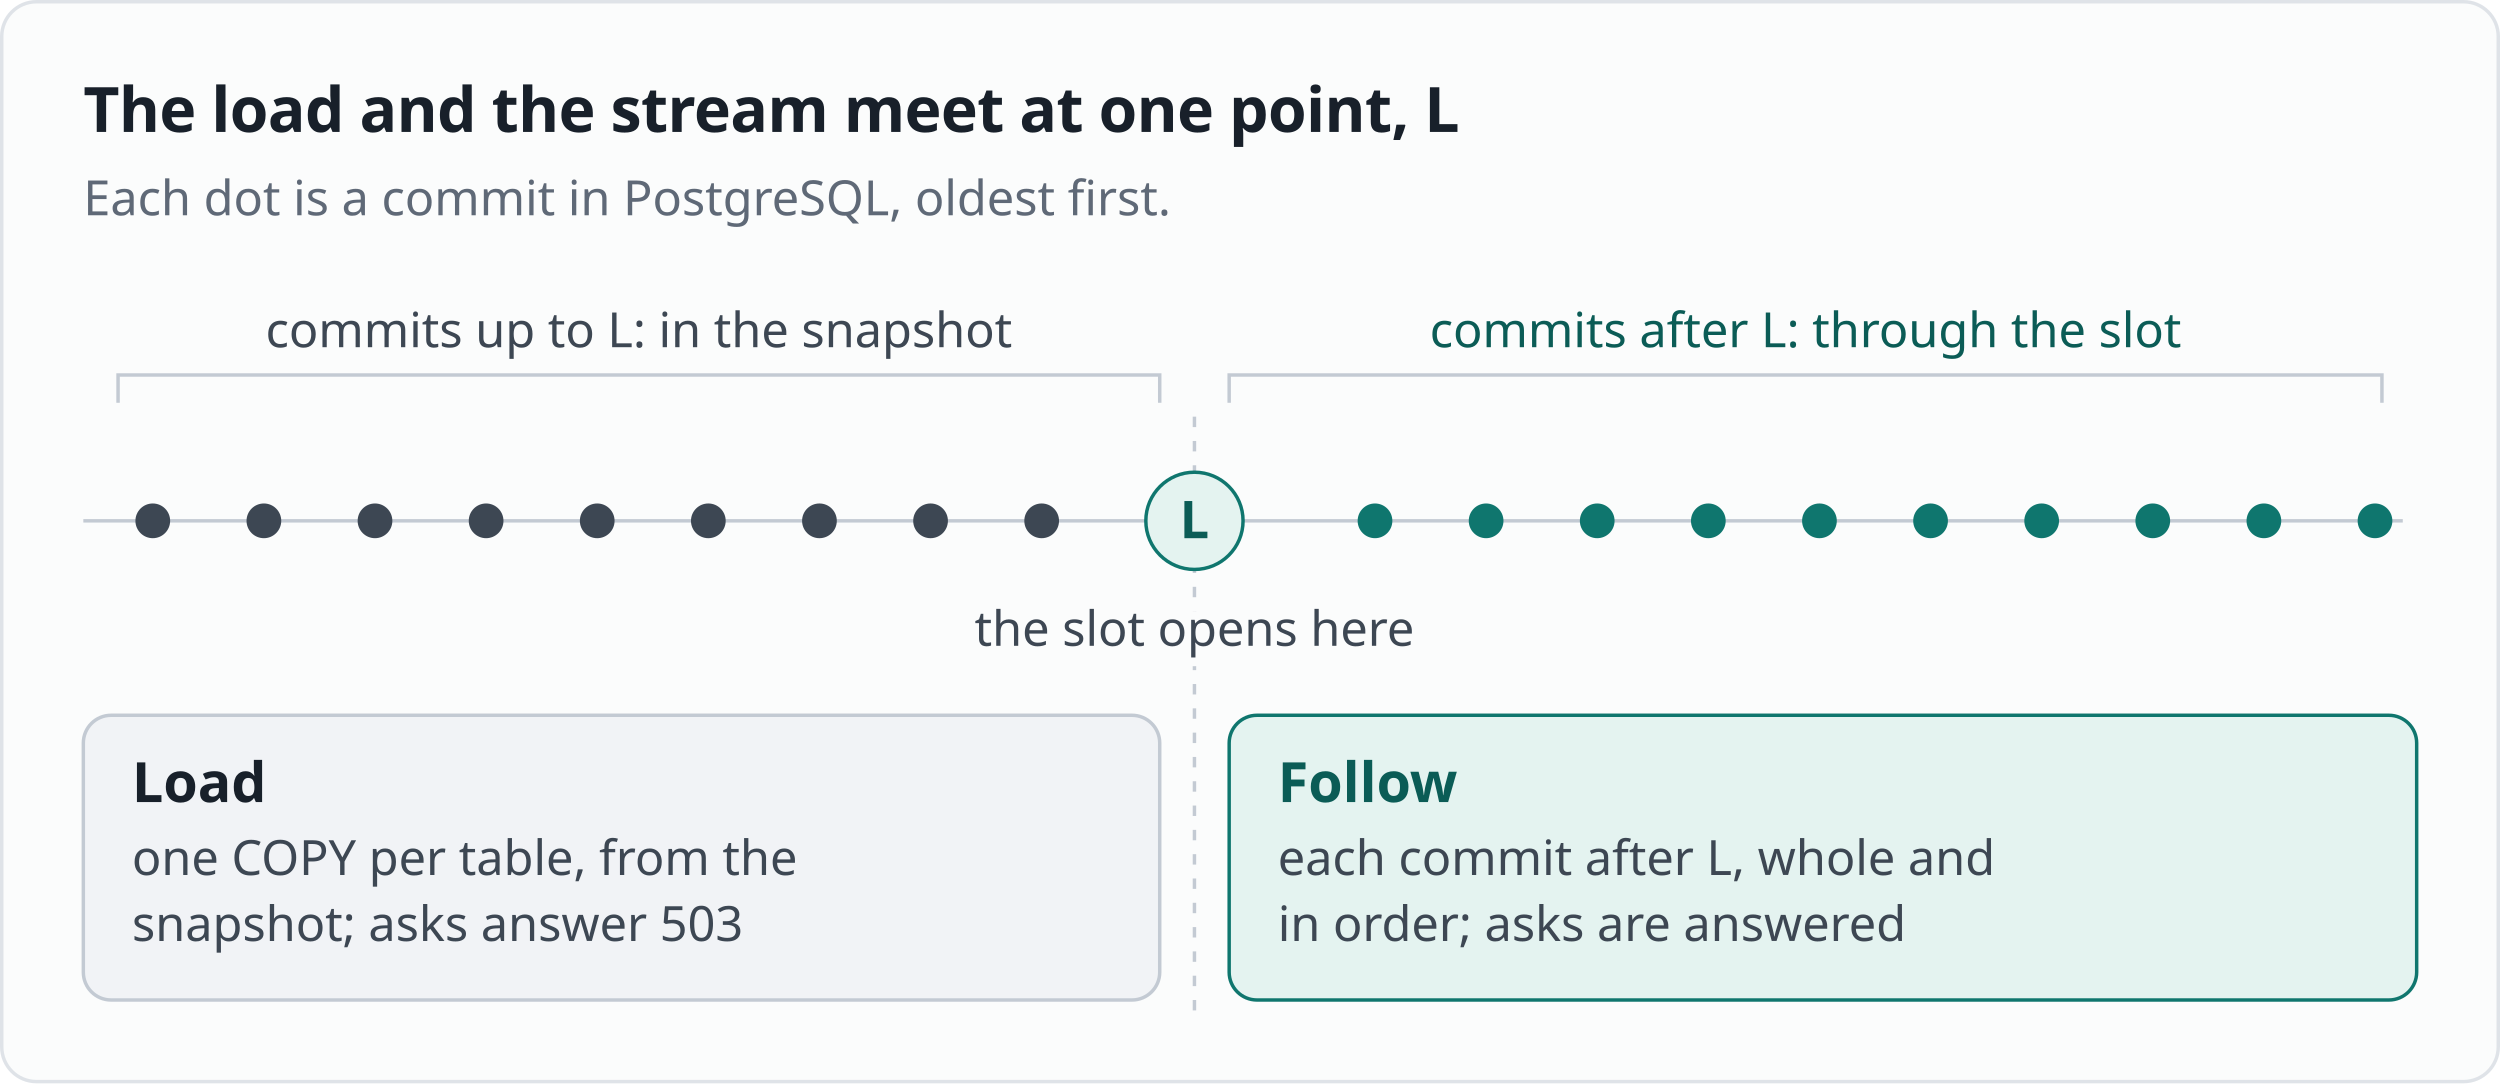
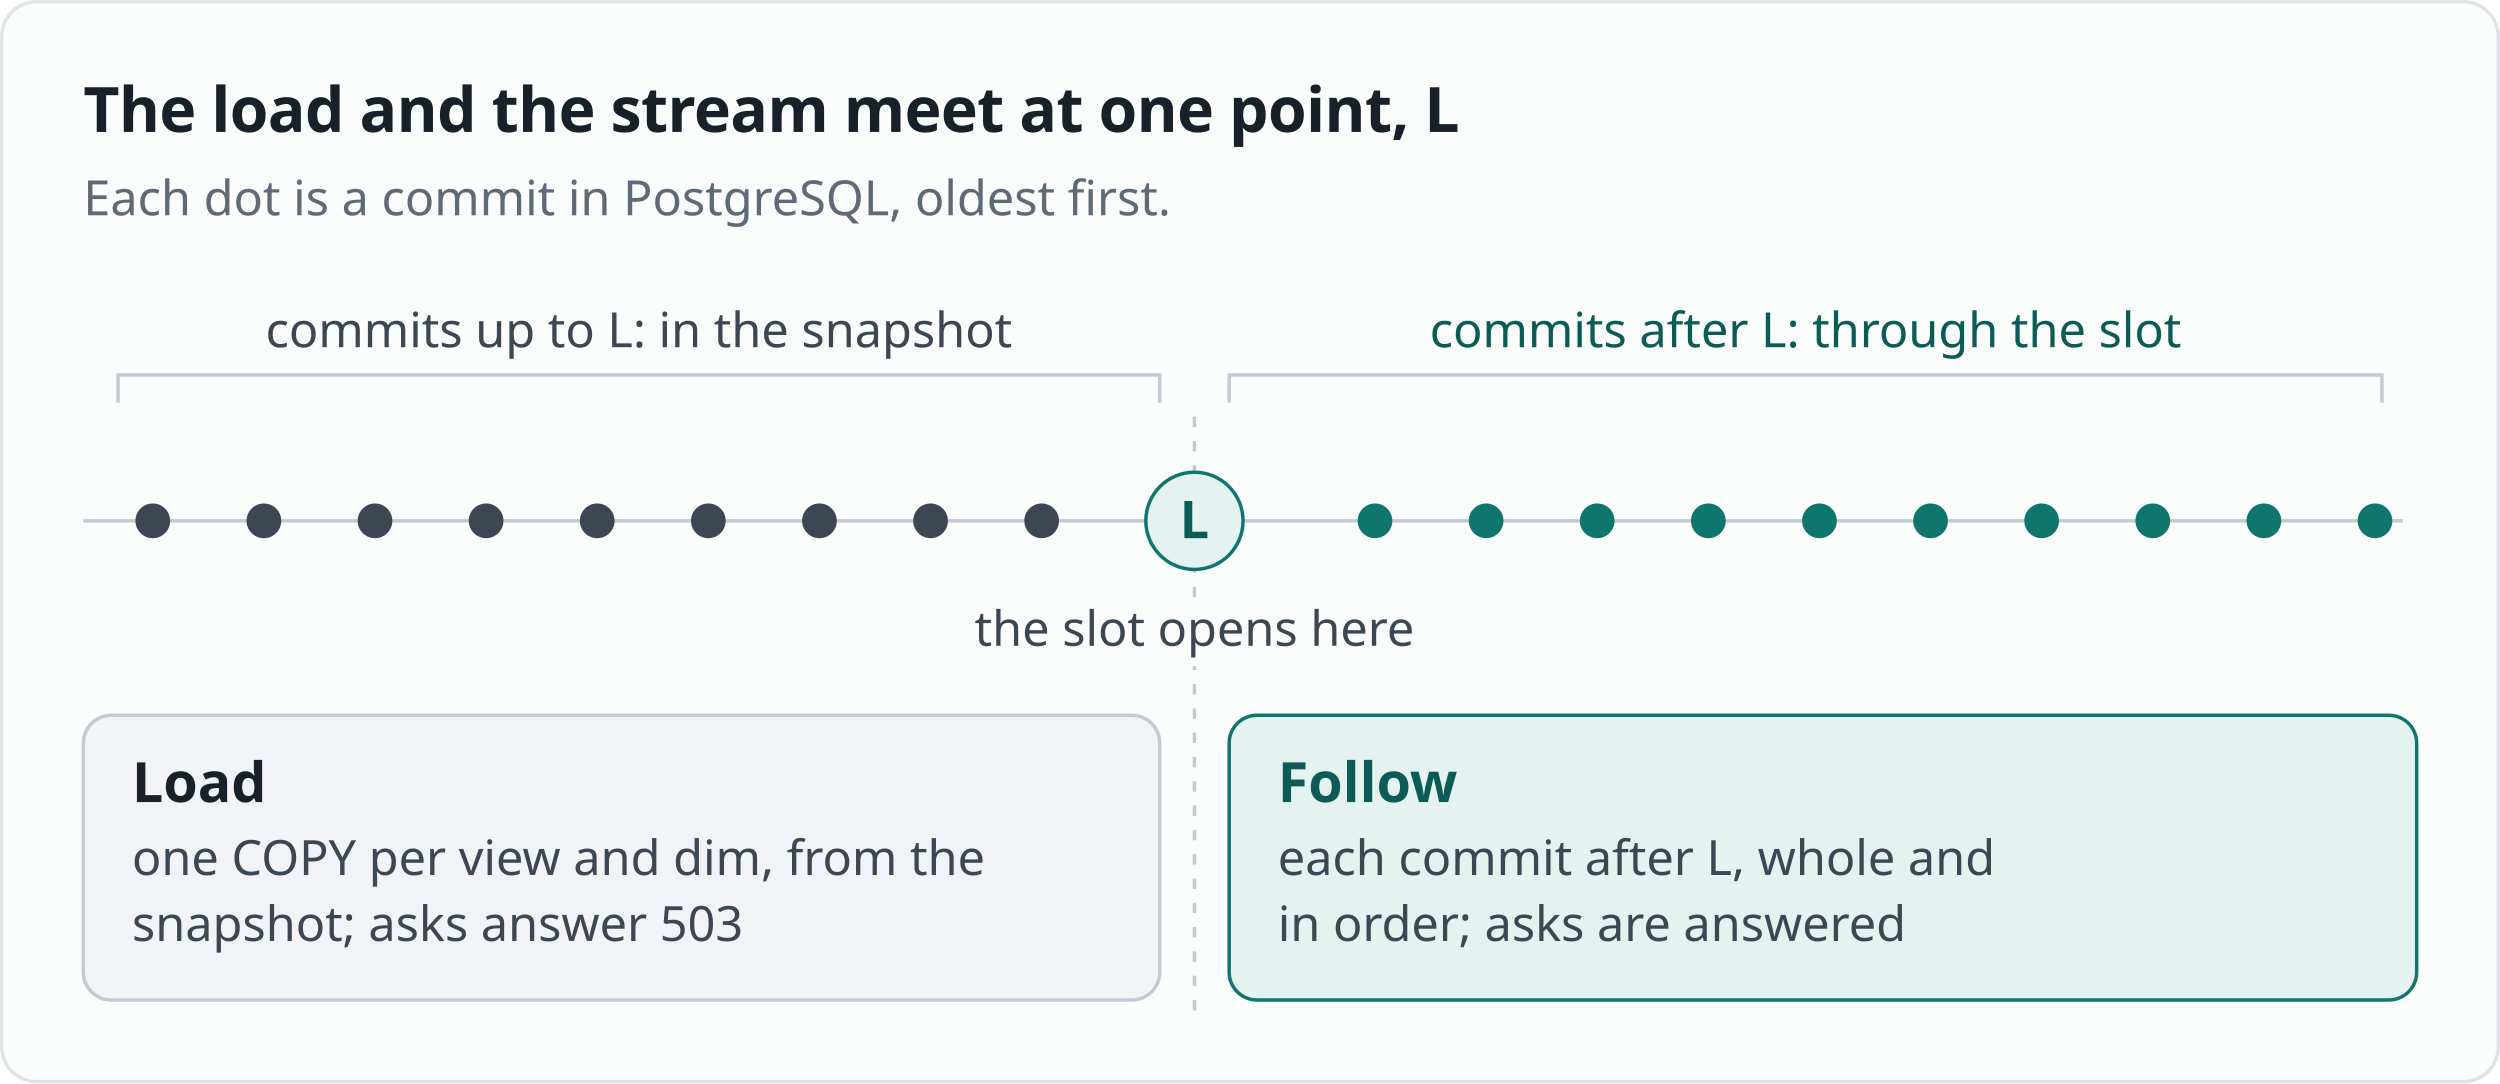
<svg xmlns="http://www.w3.org/2000/svg" width="720" height="312" viewBox="0 0 720 312" role="img" aria-labelledby="t d">
  <style>
  text{font-family:-apple-system, BlinkMacSystemFont, "Segoe UI", "Noto Sans", Helvetica, Arial, sans-serif;font-size:15px}
  .mono{font-family:ui-monospace, SFMono-Regular, "SF Mono", Menlo, Consolas, "Liberation Mono", monospace;font-size:14px}
  .title{font-size:18px;font-weight:600;letter-spacing:-0.01em}
  .sub{font-size:15px}
  .h{font-size:16px;font-weight:600}
  .b{font-weight:600}
  .s{font-size:14px}
  .lbl{font-size:13px;font-weight:600;letter-spacing:0.08em}
  .num{font-variant-numeric:tabular-nums}
  .it{font-style:italic}
  .halo{stroke-width:5px;stroke-linejoin:round;paint-order:stroke}
  .canvas,.box,.box2,.frame,.accbox,.errbox,.planbox{stroke-width:1px}
  .planbox{stroke-dasharray:5 4}
  .frame{stroke-dasharray:none}
  .rule,.life{stroke-width:1px;fill:none}
  .life{stroke-dasharray:3 4}
  .a,.a-acc,.a-err,.a-plan,.a-cfg{fill:none;stroke-width:1.6px;stroke-linecap:round;stroke-linejoin:round}
  .a-plan{stroke-dasharray:5 4}
  .a-cfg{stroke-dasharray:1.5 4;stroke-width:1.6px}
  .canvas{fill:#fbfcfc;stroke:#dfe3e8}
  text{fill:#18202a}
  .ink2{fill:#3d4753}
  .muted{fill:#5f6977}
  .acc{fill:#0b5c56}
  .err{fill:#b4472c}
  .plantext{fill:#8a939f}
  .halo{stroke:#fbfcfc}
  .box{fill:#f1f3f6;stroke:#c3cad3}
  .box2{fill:#e6eaef;stroke:#c3cad3}
  .frame{fill:none;stroke:#c3cad3}
  .accbox{fill:#e4f3f0;stroke:#0f766e}
  .errbox{fill:#faece7;stroke:#b4472c}
  .planbox{fill:none;stroke:#8a939f}
  .rule{stroke:#c3cad3}
  .life{stroke:#c3cad3}
  .fillacc{fill:#0f766e}
  .fillerr{fill:#b4472c}
  .fillink{fill:#3d4753}
  .fillplan{fill:#8a939f}
  .fillcanvas{fill:#fbfcfc}
  .a{stroke:#3d4753}
  .a-acc{stroke:#0f766e}
  .a-err{stroke:#b4472c}
  .a-plan{stroke:#8a939f}
  .a-cfg{stroke:#5f6977}
  .band{fill:#f1f3f6}
  .errband{fill:#faece7}
  @media (prefers-color-scheme: dark){
  .canvas{fill:#0f141a;stroke:#2a323c}
  text{fill:#e6edf3}
  .ink2{fill:#c4ccd5}
  .muted{fill:#97a2ae}
  .acc{fill:#7fd3c7}
  .err{fill:#e2795c}
  .plantext{fill:#6f7a86}
  .halo{stroke:#0f141a}
  .box{fill:#161d25;stroke:#3b4551}
  .box2{fill:#1e2730;stroke:#3b4551}
  .frame{fill:none;stroke:#3b4551}
  .accbox{fill:#0f2724;stroke:#3cb4a4}
  .errbox{fill:#2b1914;stroke:#e2795c}
  .planbox{fill:none;stroke:#6f7a86}
  .rule{stroke:#3b4551}
  .life{stroke:#3b4551}
  .fillacc{fill:#3cb4a4}
  .fillerr{fill:#e2795c}
  .fillink{fill:#c4ccd5}
  .fillplan{fill:#6f7a86}
  .fillcanvas{fill:#0f141a}
  .a{stroke:#c4ccd5}
  .a-acc{stroke:#3cb4a4}
  .a-err{stroke:#e2795c}
  .a-plan{stroke:#6f7a86}
  .a-cfg{stroke:#97a2ae}
  .band{fill:#161d25}
  .errband{fill:#2b1914}
  }
  </style>
  <defs>
    <marker id="m" viewBox="0 0 10 10" refX="9" refY="5" markerWidth="7" markerHeight="7" orient="auto-start-reverse">
      <path class="fillink" d="M1 1.5 9 5 1 8.5z" />
    </marker>
    <marker id="m-acc" viewBox="0 0 10 10" refX="9" refY="5" markerWidth="7" markerHeight="7" orient="auto-start-reverse">
      <path class="fillacc" d="M1 1.5 9 5 1 8.5z" />
    </marker>
    <marker id="m-err" viewBox="0 0 10 10" refX="9" refY="5" markerWidth="7" markerHeight="7" orient="auto-start-reverse">
      <path class="fillerr" d="M1 1.5 9 5 1 8.5z" />
    </marker>
    <marker id="m-plan" viewBox="0 0 10 10" refX="9" refY="5" markerWidth="7" markerHeight="7" orient="auto-start-reverse">
      <path class="fillplan" d="M1 1.5 9 5 1 8.5z" />
    </marker>
  </defs>
  <rect class="canvas" x="0.5" y="0.5" width="719" height="311" rx="10" />
  <text x="24" y="38" class="title">The load and the stream meet at one point, L</text>
  <text x="24" y="62" class="s muted">Each dot is a commit in PostgreSQL, oldest first.</text>
  <path class="rule" d="M24 150 L692 150" />
  <circle class="fillink" cx="44" cy="150" r="5" />
  <circle class="fillink" cx="76" cy="150" r="5" />
  <circle class="fillink" cx="108" cy="150" r="5" />
  <circle class="fillink" cx="140" cy="150" r="5" />
  <circle class="fillink" cx="172" cy="150" r="5" />
  <circle class="fillink" cx="204" cy="150" r="5" />
  <circle class="fillink" cx="236" cy="150" r="5" />
  <circle class="fillink" cx="268" cy="150" r="5" />
  <circle class="fillink" cx="300" cy="150" r="5" />
  <circle class="fillacc" cx="396" cy="150" r="5" />
  <circle class="fillacc" cx="428" cy="150" r="5" />
  <circle class="fillacc" cx="460" cy="150" r="5" />
  <circle class="fillacc" cx="492" cy="150" r="5" />
  <circle class="fillacc" cx="524" cy="150" r="5" />
  <circle class="fillacc" cx="556" cy="150" r="5" />
  <circle class="fillacc" cx="588" cy="150" r="5" />
  <circle class="fillacc" cx="620" cy="150" r="5" />
  <circle class="fillacc" cx="652" cy="150" r="5" />
  <circle class="fillacc" cx="684" cy="150" r="5" />
  <path class="rule" d="M34 116 V108 H334 V116" />
  <text x="184" y="100" class="s ink2" text-anchor="middle">commits up to L: in the snapshot</text>
  <path class="rule" d="M354 116 V108 H686 V116" />
  <text x="520" y="100" class="s acc" text-anchor="middle">commits after L: through the slot</text>
  <path class="life" d="M344 120 V292" />
  <circle class="accbox" cx="344" cy="150" r="14" />
  <text x="344" y="155" class="b acc" text-anchor="middle">L</text>
  <text x="344" y="186" class="s ink2 halo" text-anchor="middle">the slot opens here</text>
  <rect class="box" x="24" y="206" width="310" height="82" rx="8" />
  <text x="38" y="231" class="h">Load</text>
-   <text x="38" y="252" class="s ink2">one COPY per table, from the</text>
+   <text x="38" y="252" class="s ink2">one COPY per view and dim, from the</text>
  <text x="38" y="271" class="s ink2">snapshot; asks answer 503</text>
  <rect class="accbox" x="354" y="206" width="342" height="82" rx="8" />
  <text x="368" y="231" class="h acc">Follow</text>
  <text x="368" y="252" class="s ink2">each commit after L, whole and</text>
  <text x="368" y="271" class="s ink2">in order; asks are answered</text>
</svg>
